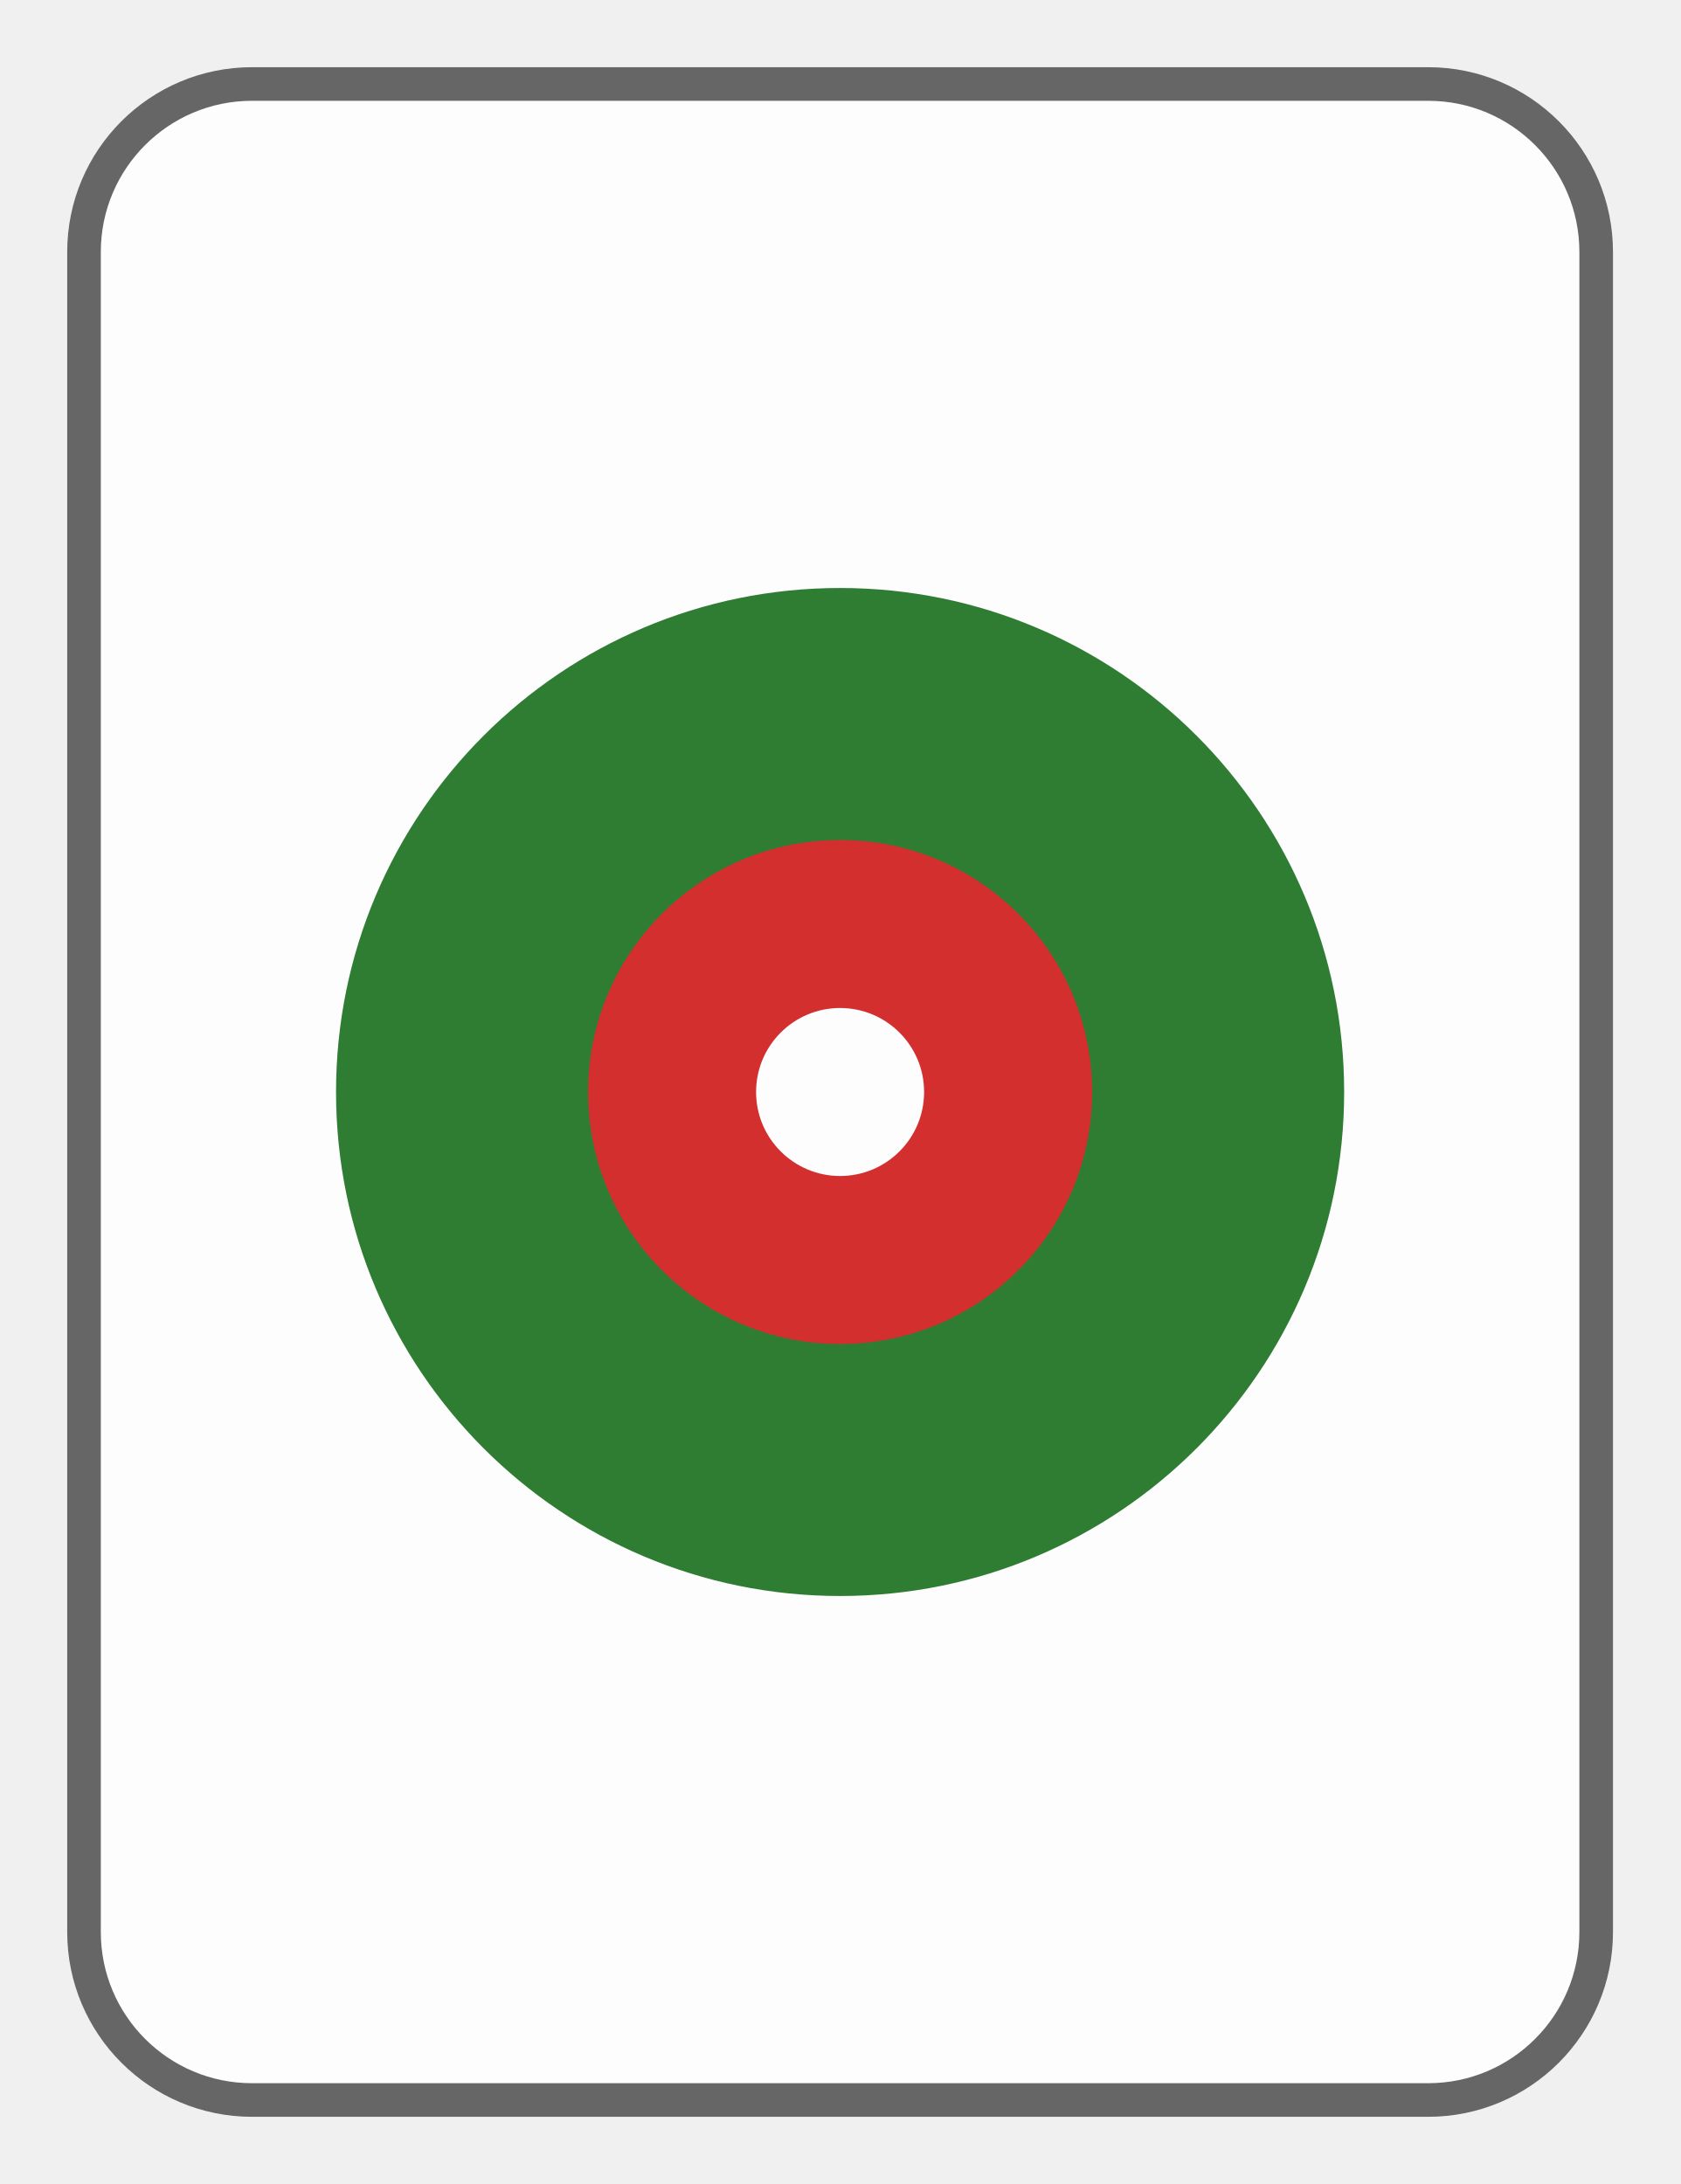
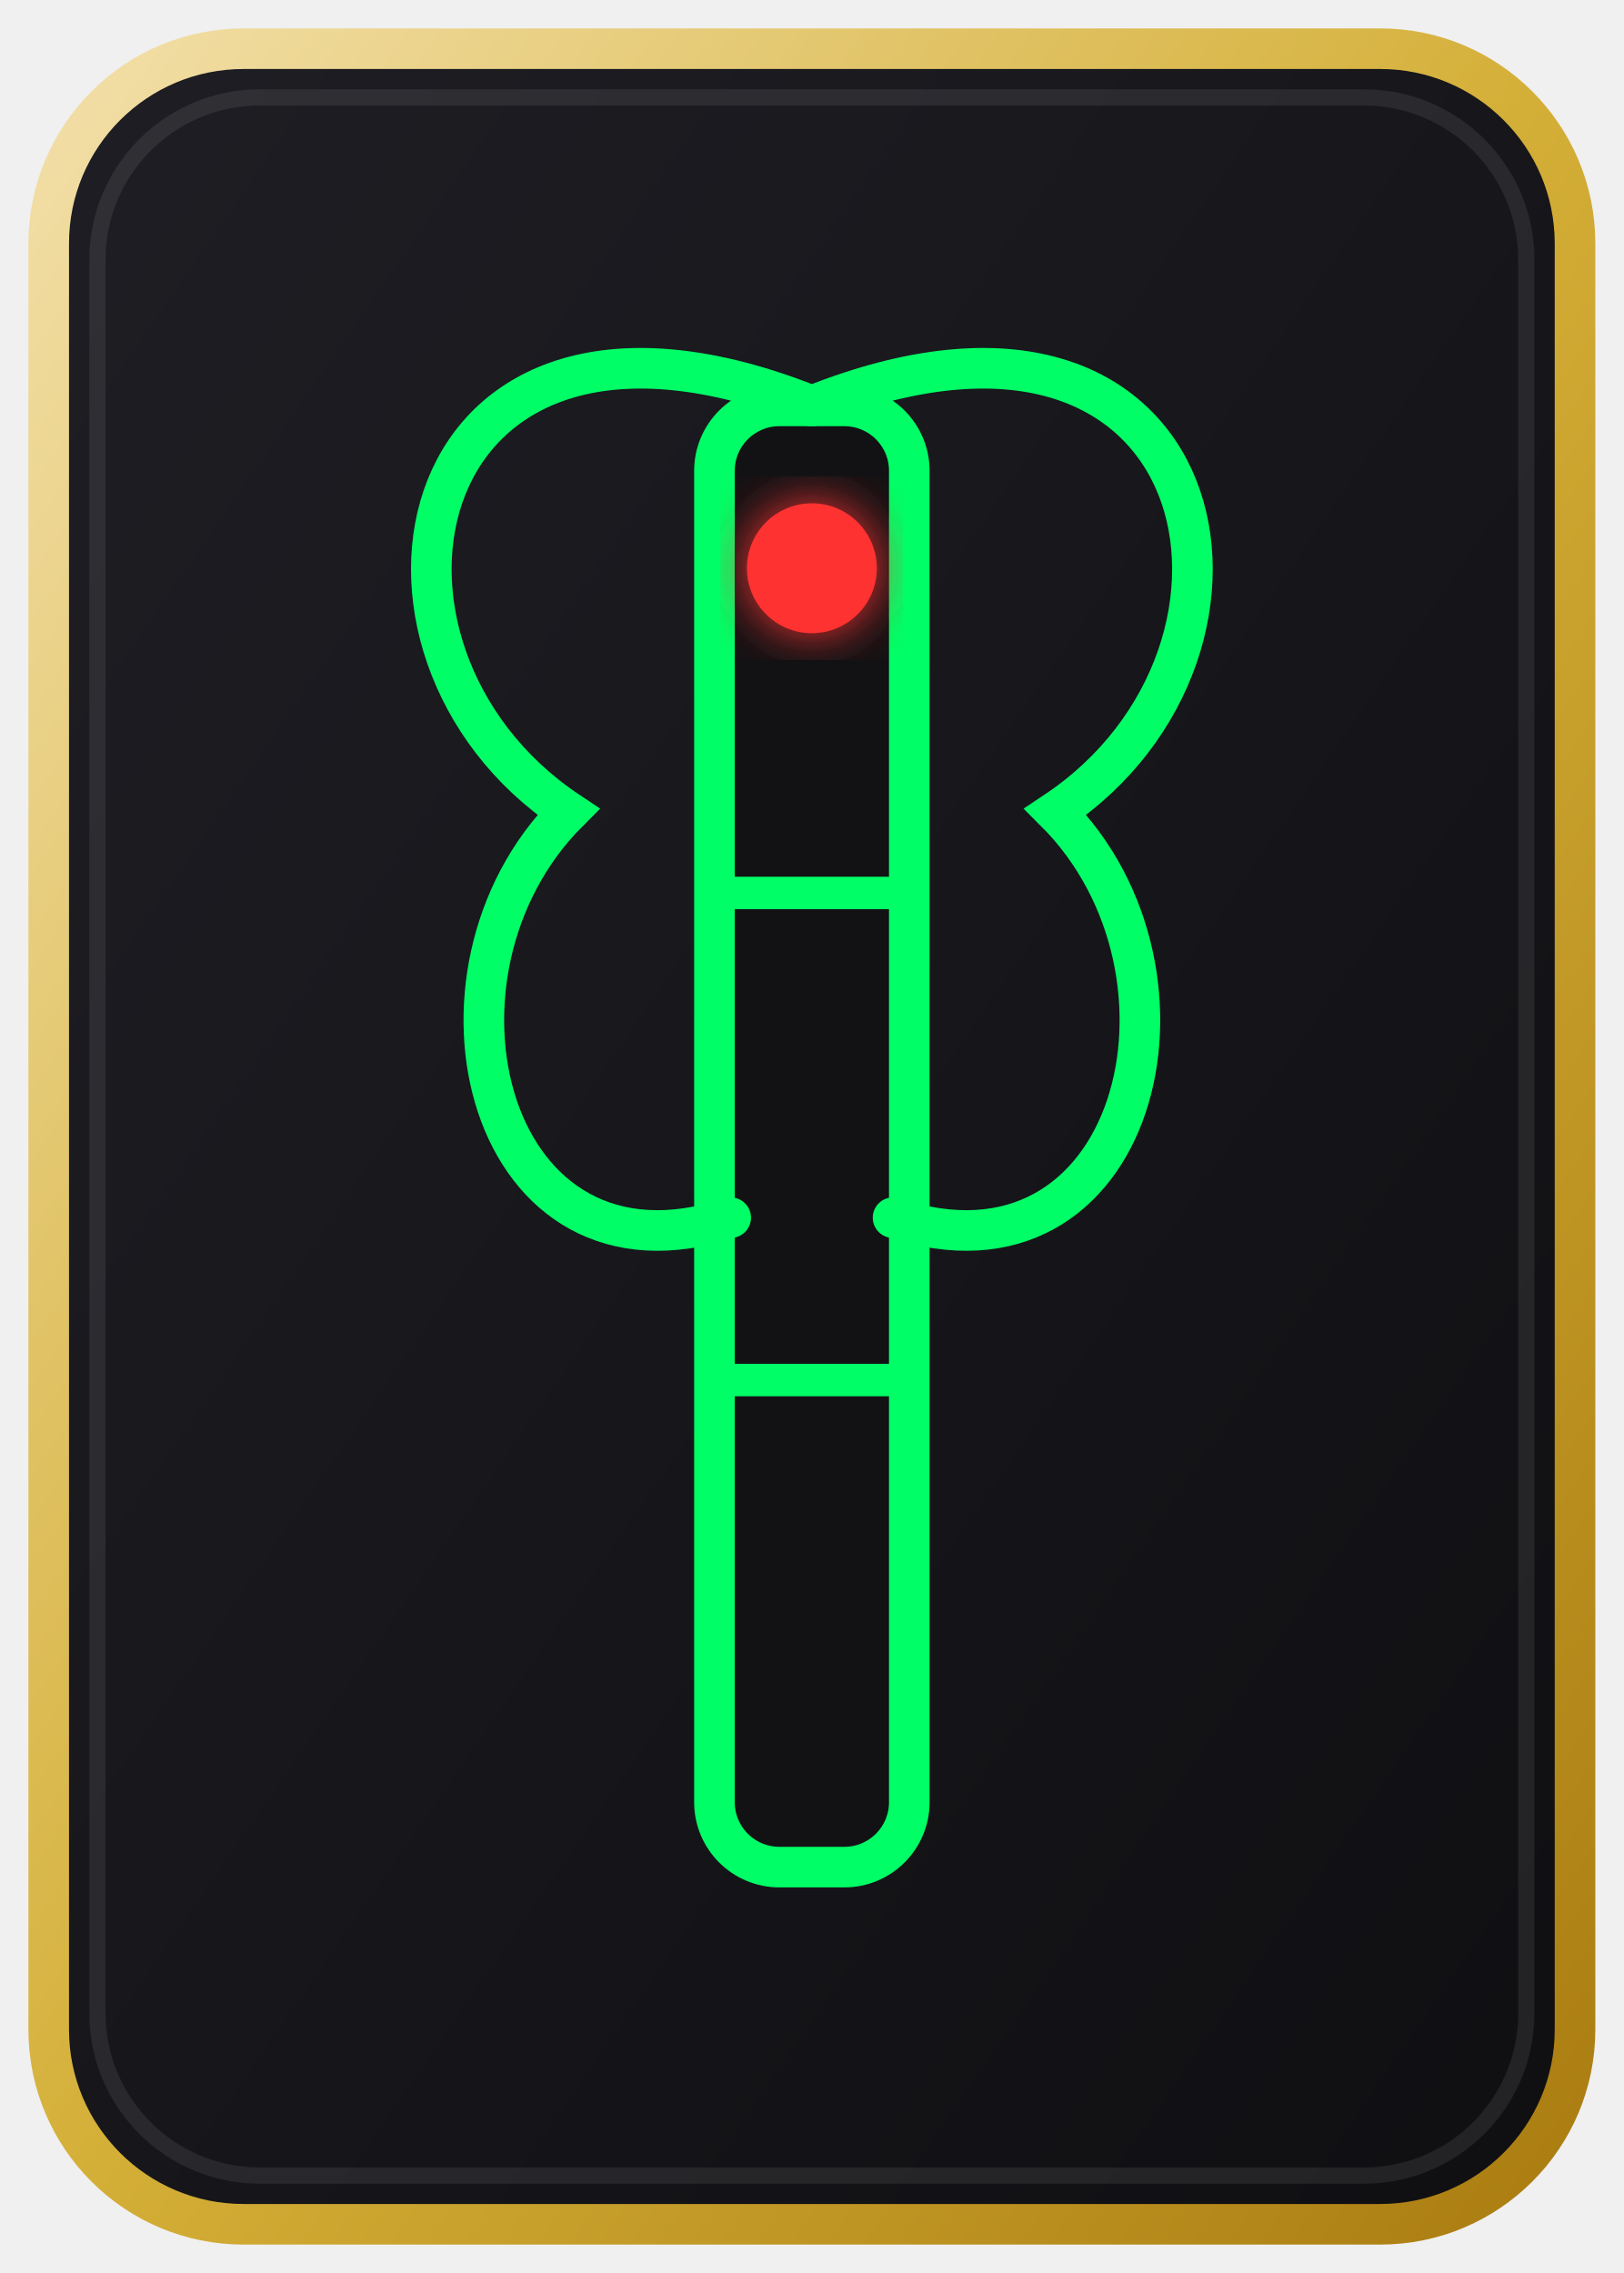
- <svg xmlns="http://www.w3.org/2000/svg" viewBox="0 0 100 130">
-   <rect x="5" y="5" width="90" height="120" rx="10" ry="10" fill="#fdfdfd" stroke="#666" stroke-width="2" />
-   <circle cx="50" cy="65" r="30" fill="#2e7d32" />
-   <circle cx="50" cy="65" r="15" fill="#d32f2f" />
-   <circle cx="50" cy="65" r="5" fill="#fdfdfd" />
+ <svg xmlns="http://www.w3.org/2000/svg" viewBox="0 0 100 140" width="100" height="140">
+   <defs>
+     <linearGradient id="tileBg" x1="0%" y1="0%" x2="100%" y2="100%">
+       <stop offset="0%" stop-color="#1e1e24" />
+       <stop offset="100%" stop-color="#0f0f12" />
+     </linearGradient>
+     <linearGradient id="gold" x1="0%" y1="0%" x2="100%" y2="100%">
+       <stop offset="0%" stop-color="#f3e0aa" />
+       <stop offset="50%" stop-color="#d4af37" />
+       <stop offset="100%" stop-color="#aa7c11" />
+     </linearGradient>
+     <filter id="glow" x="-20%" y="-20%" width="140%" height="140%">
+       <feGaussianBlur stdDeviation="1.5" result="blur" />
+       <feComposite in="SourceGraphic" in2="blur" operator="over" />
+     </filter>
+   </defs>
+   <rect x="3" y="3" width="94" height="134" rx="12" ry="12" fill="url(#tileBg)" stroke="url(#gold)" stroke-width="2.5" />
+   <rect x="6" y="6" width="88" height="128" rx="10" ry="10" fill="none" stroke="#ffffff" stroke-opacity="0.08" stroke-width="1" />
+   <g transform="translate(50, 70)">
+     <rect x="-6" y="-45" width="12" height="90" rx="4" ry="4" fill="#121214" stroke="#00ff66" stroke-width="2.5" stroke-linejoin="round" />
+     <line x1="-6" y1="-15" x2="6" y2="-15" stroke="#00ff66" stroke-width="2" />
+     <line x1="-6" y1="15" x2="6" y2="15" stroke="#00ff66" stroke-width="2" />
+     <path d="M 0,-45 C -25,-55 -30,-30 -15,-20 C -25,-10 -20,10 -5,5" fill="none" stroke="#00ff66" stroke-width="2.5" stroke-linecap="round" />
+     <path d="M 0,-45 C 25,-55 30,-30 15,-20 C 25,-10 20,10 5,5" fill="none" stroke="#00ff66" stroke-width="2.5" stroke-linecap="round" />
+     <circle cx="0" cy="-35" r="4" fill="#ff3333" filter="url(#glow)" />
+   </g>
</svg>
